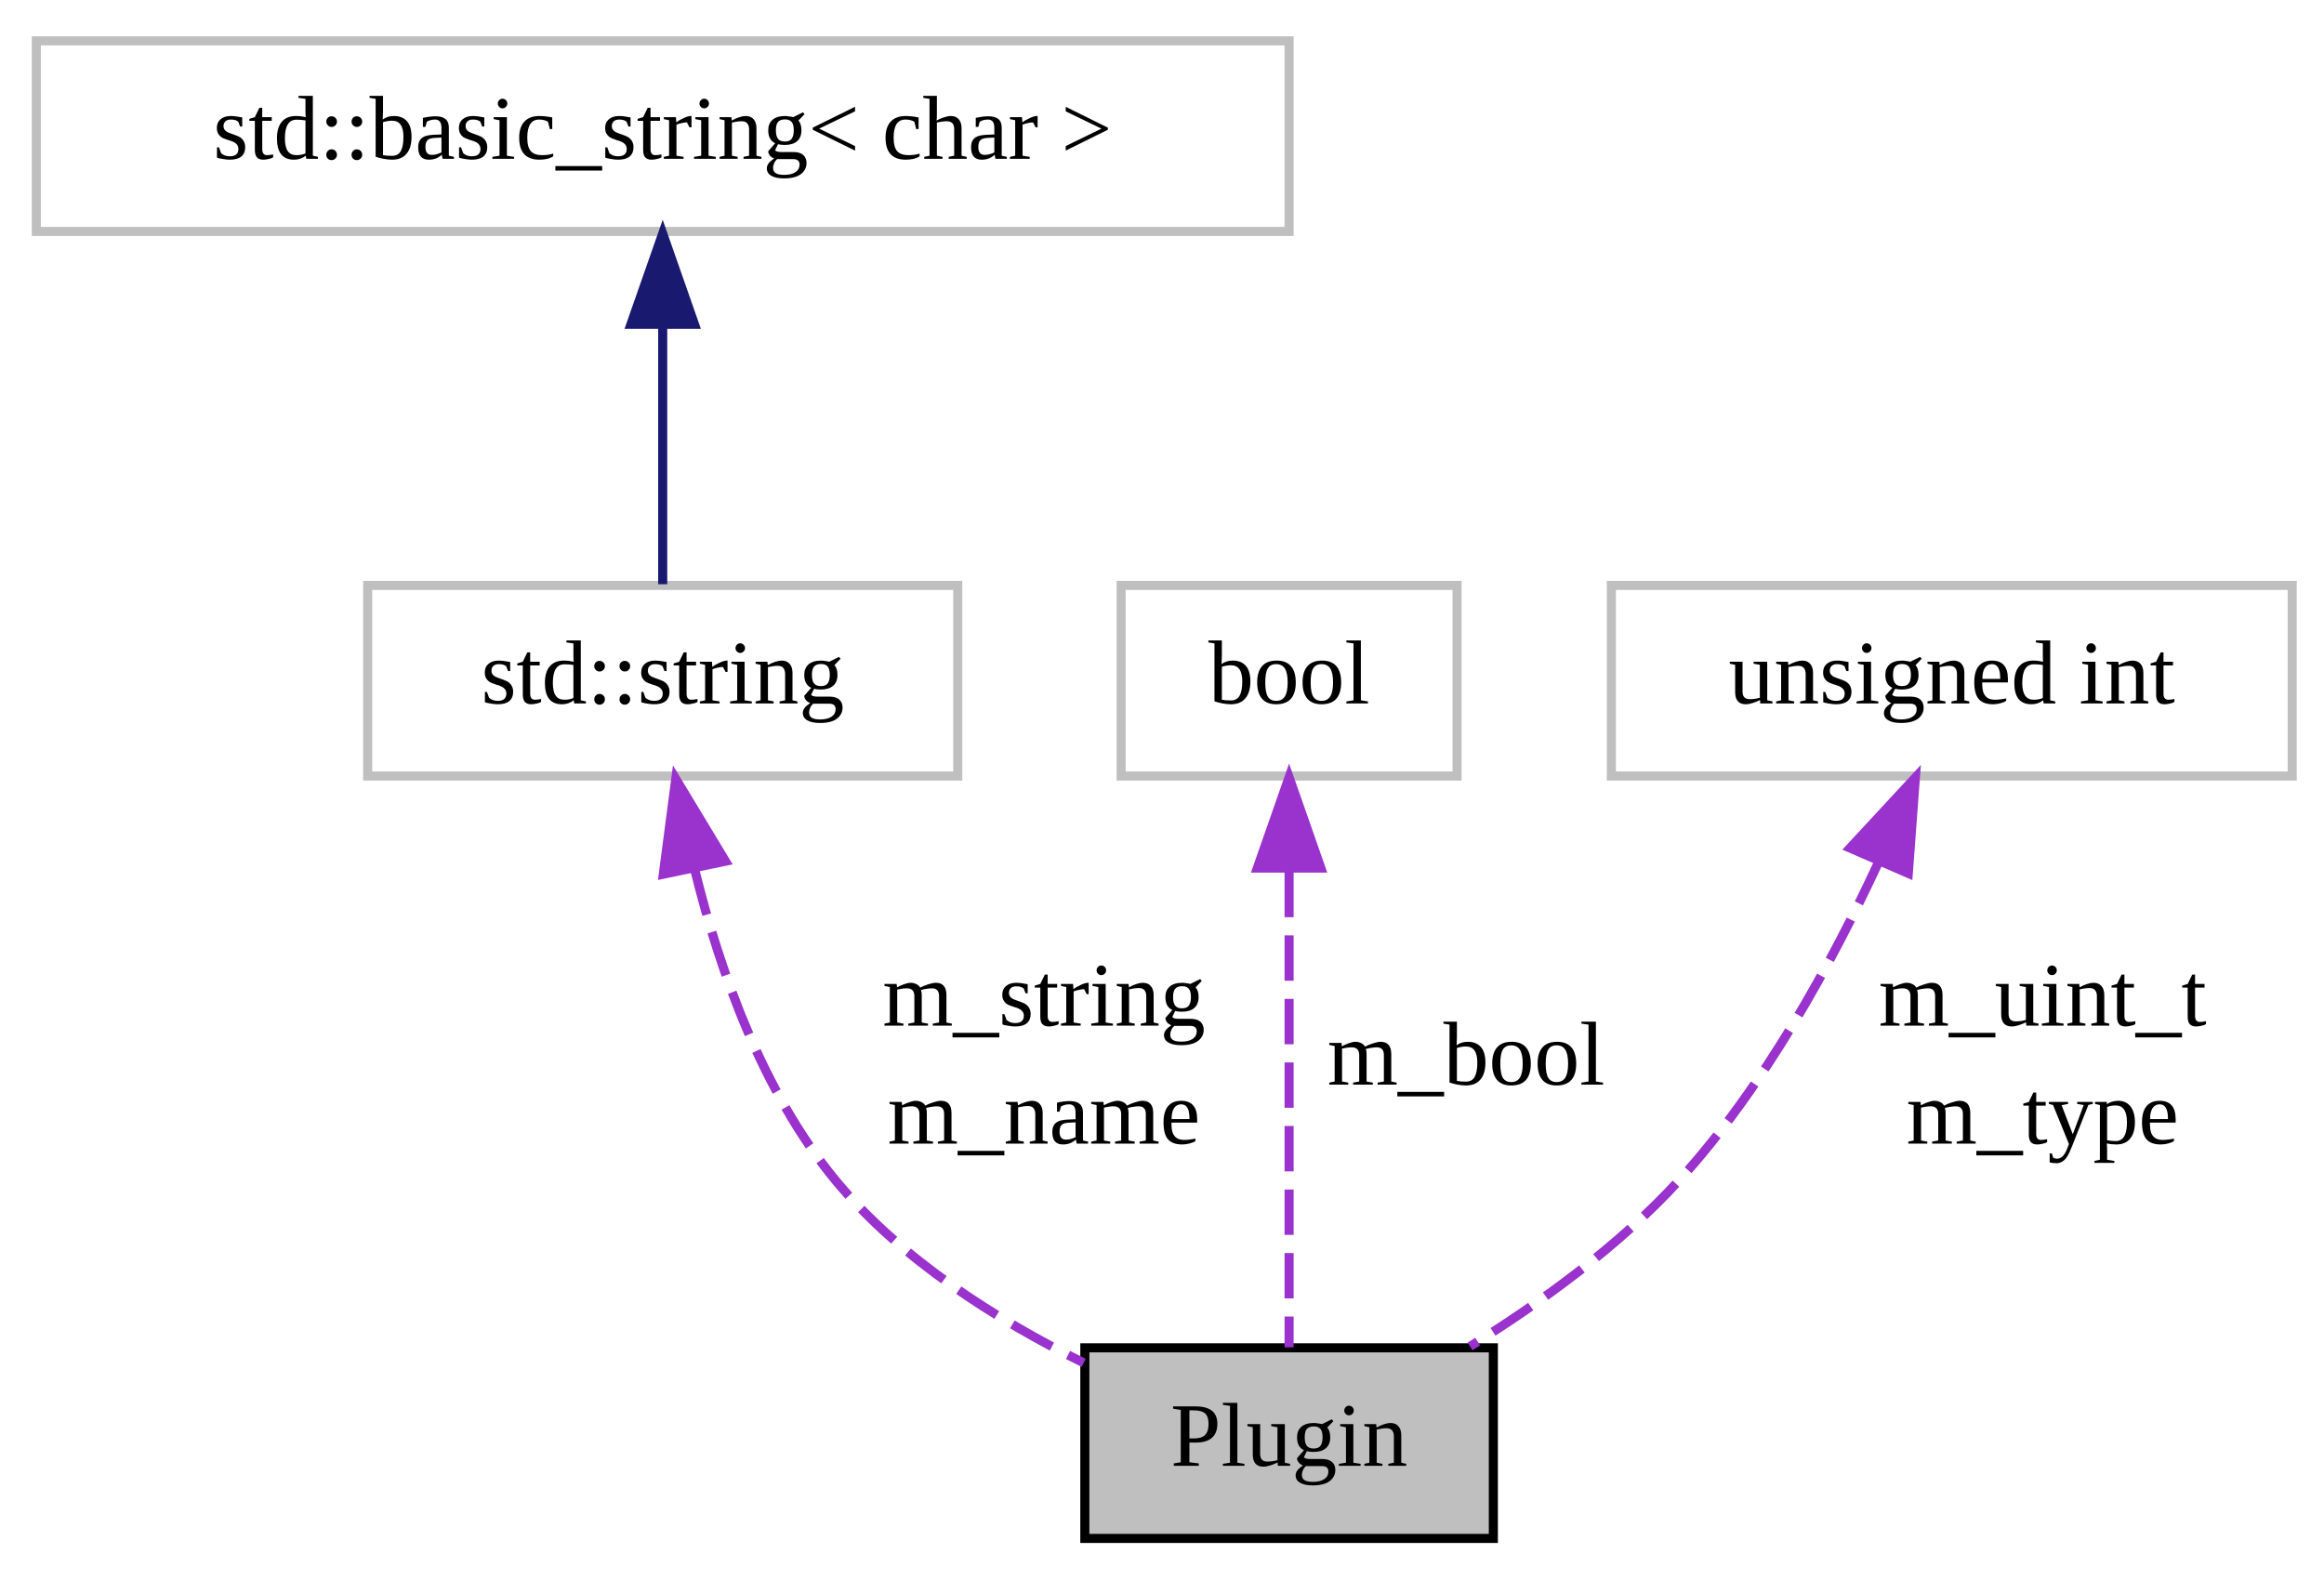
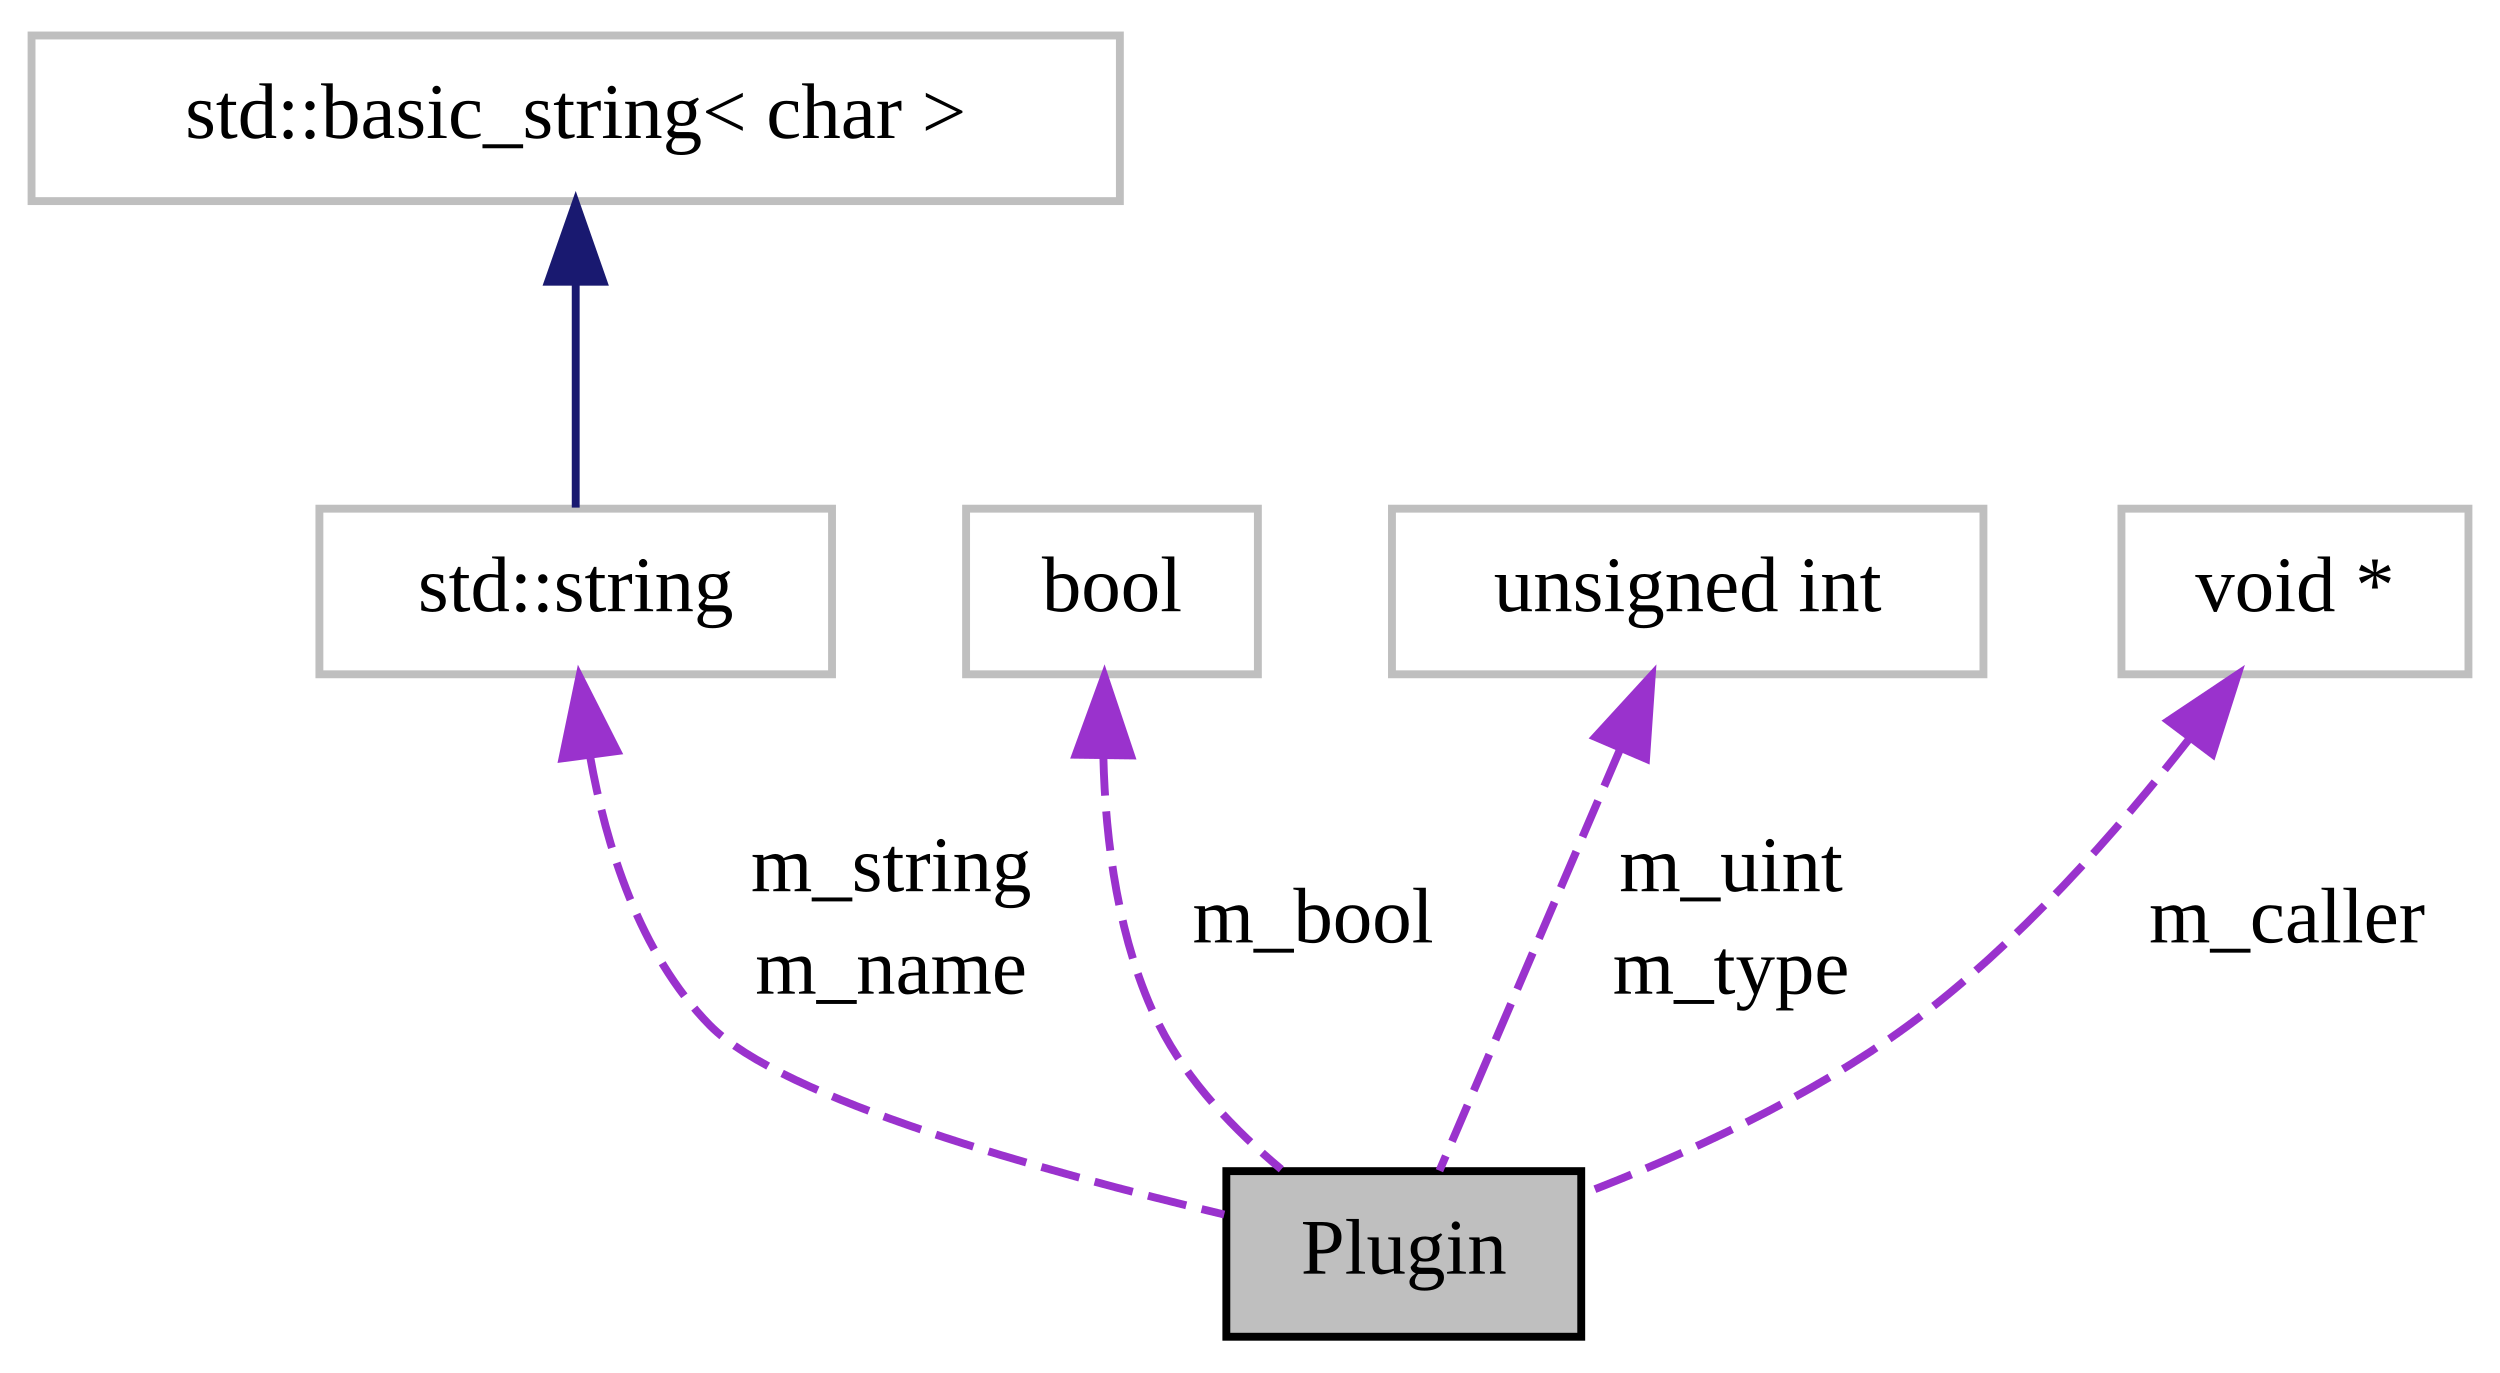
- <svg xmlns="http://www.w3.org/2000/svg" xmlns:xlink="http://www.w3.org/1999/xlink" width="256pt" height="174pt" viewBox="0.00 0.00 256.00 174.00">
+ <svg xmlns="http://www.w3.org/2000/svg" xmlns:xlink="http://www.w3.org/1999/xlink" width="317pt" height="174pt" viewBox="0.00 0.00 317.00 174.00">
  <g id="graph1" class="graph" transform="scale(1 1) rotate(0) translate(4 170)">
-     <polygon fill="white" stroke="white" points="-4,5 -4,-170 253,-170 253,5 -4,5" />
+     <polygon fill="white" stroke="white" points="-4,5 -4,-170 314,-170 314,5 -4,5" />
    <g id="node1" class="node">
-       <polygon fill="#bfbfbf" stroke="black" points="115.5,-0.5 115.5,-21.5 160.5,-21.5 160.5,-0.5 115.5,-0.5" />
-       <text text-anchor="middle" x="138" y="-8.5" font-family="FreeSans.ttf" font-size="10.00">Plugin</text>
+       <polygon fill="#bfbfbf" stroke="black" points="151.5,-0.5 151.5,-21.5 196.5,-21.5 196.5,-0.5 151.5,-0.5" />
+       <text text-anchor="middle" x="174" y="-8.5" font-family="FreeSans.ttf" font-size="10.00">Plugin</text>
    </g>
    <g id="node2" class="node">
      <a xlink:title="STL class.">
        <polygon fill="white" stroke="#bfbfbf" points="36.5,-84.5 36.5,-105.5 101.5,-105.5 101.5,-84.5 36.5,-84.5" />
        <text text-anchor="middle" x="69" y="-92.5" font-family="FreeSans.ttf" font-size="10.00">std::string</text>
      </a>
    </g>
    <g id="edge2" class="edge">
-       <path fill="none" stroke="#9a32cd" stroke-dasharray="5,2" d="M72.561,-74.058C75.292,-62.983 80.004,-49.709 88,-40 95.209,-31.247 105.795,-24.57 115.373,-19.843" />
-       <polygon fill="#9a32cd" stroke="#9a32cd" points="69.064,-73.681 70.441,-84.186 75.915,-75.115 69.064,-73.681" />
-       <text text-anchor="middle" x="111" y="-57" font-family="FreeSans.ttf" font-size="10.00"> m_string</text>
-       <text text-anchor="middle" x="111" y="-44" font-family="FreeSans.ttf" font-size="10.00">m_name</text>
+       <path fill="none" stroke="#9a32cd" stroke-dasharray="5,2" d="M70.811,-74.162C72.834,-62.732 77.087,-49.08 86,-40 95.184,-30.644 128.349,-21.445 151.233,-15.997" />
+       <polygon fill="#9a32cd" stroke="#9a32cd" points="67.323,-73.845 69.476,-84.219 74.262,-74.766 67.323,-73.845" />
+       <text text-anchor="middle" x="109" y="-57" font-family="FreeSans.ttf" font-size="10.00"> m_string</text>
+       <text text-anchor="middle" x="109" y="-44" font-family="FreeSans.ttf" font-size="10.00">m_name</text>
    </g>
    <g id="node4" class="node">
      <a xlink:title="STL class.">
        <polygon fill="white" stroke="#bfbfbf" points="0,-144.5 0,-165.5 138,-165.5 138,-144.5 0,-144.5" />
        <text text-anchor="middle" x="69" y="-152.5" font-family="FreeSans.ttf" font-size="10.00">std::basic_string&lt; char &gt;</text>
      </a>
    </g>
    <g id="edge4" class="edge">
      <path fill="none" stroke="midnightblue" d="M69,-134.231C69,-124.592 69,-113.544 69,-105.634" />
      <polygon fill="midnightblue" stroke="midnightblue" points="65.5,-134.273 69,-144.273 72.5,-134.273 65.5,-134.273" />
    </g>
    <g id="node6" class="node">
-       <polygon fill="white" stroke="#bfbfbf" points="119.5,-84.5 119.5,-105.5 156.5,-105.5 156.5,-84.5 119.5,-84.5" />
-       <text text-anchor="middle" x="138" y="-92.5" font-family="FreeSans.ttf" font-size="10.00">bool</text>
+       <polygon fill="white" stroke="#bfbfbf" points="118.5,-84.5 118.5,-105.5 155.5,-105.5 155.5,-84.5 118.5,-84.5" />
+       <text text-anchor="middle" x="137" y="-92.5" font-family="FreeSans.ttf" font-size="10.00">bool</text>
    </g>
    <g id="edge6" class="edge">
-       <path fill="none" stroke="#9a32cd" stroke-dasharray="5,2" d="M138,-73.945C138,-57.257 138,-34.639 138,-21.552" />
-       <polygon fill="#9a32cd" stroke="#9a32cd" points="134.5,-74.361 138,-84.361 141.5,-74.361 134.5,-74.361" />
-       <text text-anchor="middle" x="157.5" y="-50.5" font-family="FreeSans.ttf" font-size="10.00"> m_bool</text>
+       <path fill="none" stroke="#9a32cd" stroke-dasharray="5,2" d="M135.905,-74.109C136.158,-63.404 137.771,-50.457 143,-40 146.56,-32.881 152.633,-26.607 158.466,-21.733" />
+       <polygon fill="#9a32cd" stroke="#9a32cd" points="132.407,-74.302 136.038,-84.255 139.406,-74.209 132.407,-74.302" />
+       <text text-anchor="middle" x="162.5" y="-50.5" font-family="FreeSans.ttf" font-size="10.00"> m_bool</text>
    </g>
    <g id="node8" class="node">
-       <polygon fill="white" stroke="#bfbfbf" points="173.5,-84.5 173.5,-105.5 248.5,-105.5 248.5,-84.5 173.5,-84.5" />
-       <text text-anchor="middle" x="211" y="-92.5" font-family="FreeSans.ttf" font-size="10.00">unsigned int</text>
+       <polygon fill="white" stroke="#bfbfbf" points="172.5,-84.5 172.5,-105.5 247.5,-105.5 247.5,-84.5 172.5,-84.5" />
+       <text text-anchor="middle" x="210" y="-92.5" font-family="FreeSans.ttf" font-size="10.00">unsigned int</text>
    </g>
    <g id="edge8" class="edge">
-       <path fill="none" stroke="#9a32cd" stroke-dasharray="5,2" d="M202.918,-74.984C197.765,-63.852 190.305,-50.223 181,-40 174.454,-32.808 165.778,-26.523 157.935,-21.66" />
-       <polygon fill="#9a32cd" stroke="#9a32cd" points="199.789,-76.565 206.99,-84.337 206.208,-73.772 199.789,-76.565" />
-       <text text-anchor="middle" x="221" y="-57" font-family="FreeSans.ttf" font-size="10.00"> m_uint_t</text>
-       <text text-anchor="middle" x="221" y="-44" font-family="FreeSans.ttf" font-size="10.00">m_type</text>
+       <path fill="none" stroke="#9a32cd" stroke-dasharray="5,2" d="M201.386,-74.901C194.199,-58.13 184.239,-34.89 178.522,-21.552" />
+       <polygon fill="#9a32cd" stroke="#9a32cd" points="198.284,-76.549 205.441,-84.361 204.718,-73.791 198.284,-76.549" />
+       <text text-anchor="middle" x="215.5" y="-57" font-family="FreeSans.ttf" font-size="10.00"> m_uint</text>
+       <text text-anchor="middle" x="215.5" y="-44" font-family="FreeSans.ttf" font-size="10.00">m_type</text>
+     </g>
+     <g id="node10" class="node">
+       <polygon fill="white" stroke="#bfbfbf" points="265,-84.5 265,-105.5 309,-105.5 309,-84.5 265,-84.5" />
+       <text text-anchor="middle" x="287" y="-92.5" font-family="FreeSans.ttf" font-size="10.00">void *</text>
+     </g>
+     <g id="edge10" class="edge">
+       <path fill="none" stroke="#9a32cd" stroke-dasharray="5,2" d="M273.601,-76.318C264.558,-64.721 251.791,-50.145 238,-40 225.422,-30.748 209.422,-23.498 196.567,-18.561" />
+       <polygon fill="#9a32cd" stroke="#9a32cd" points="270.936,-78.598 279.745,-84.484 276.53,-74.389 270.936,-78.598" />
+       <text text-anchor="middle" x="286" y="-50.5" font-family="FreeSans.ttf" font-size="10.00"> m_caller</text>
    </g>
  </g>
</svg>
